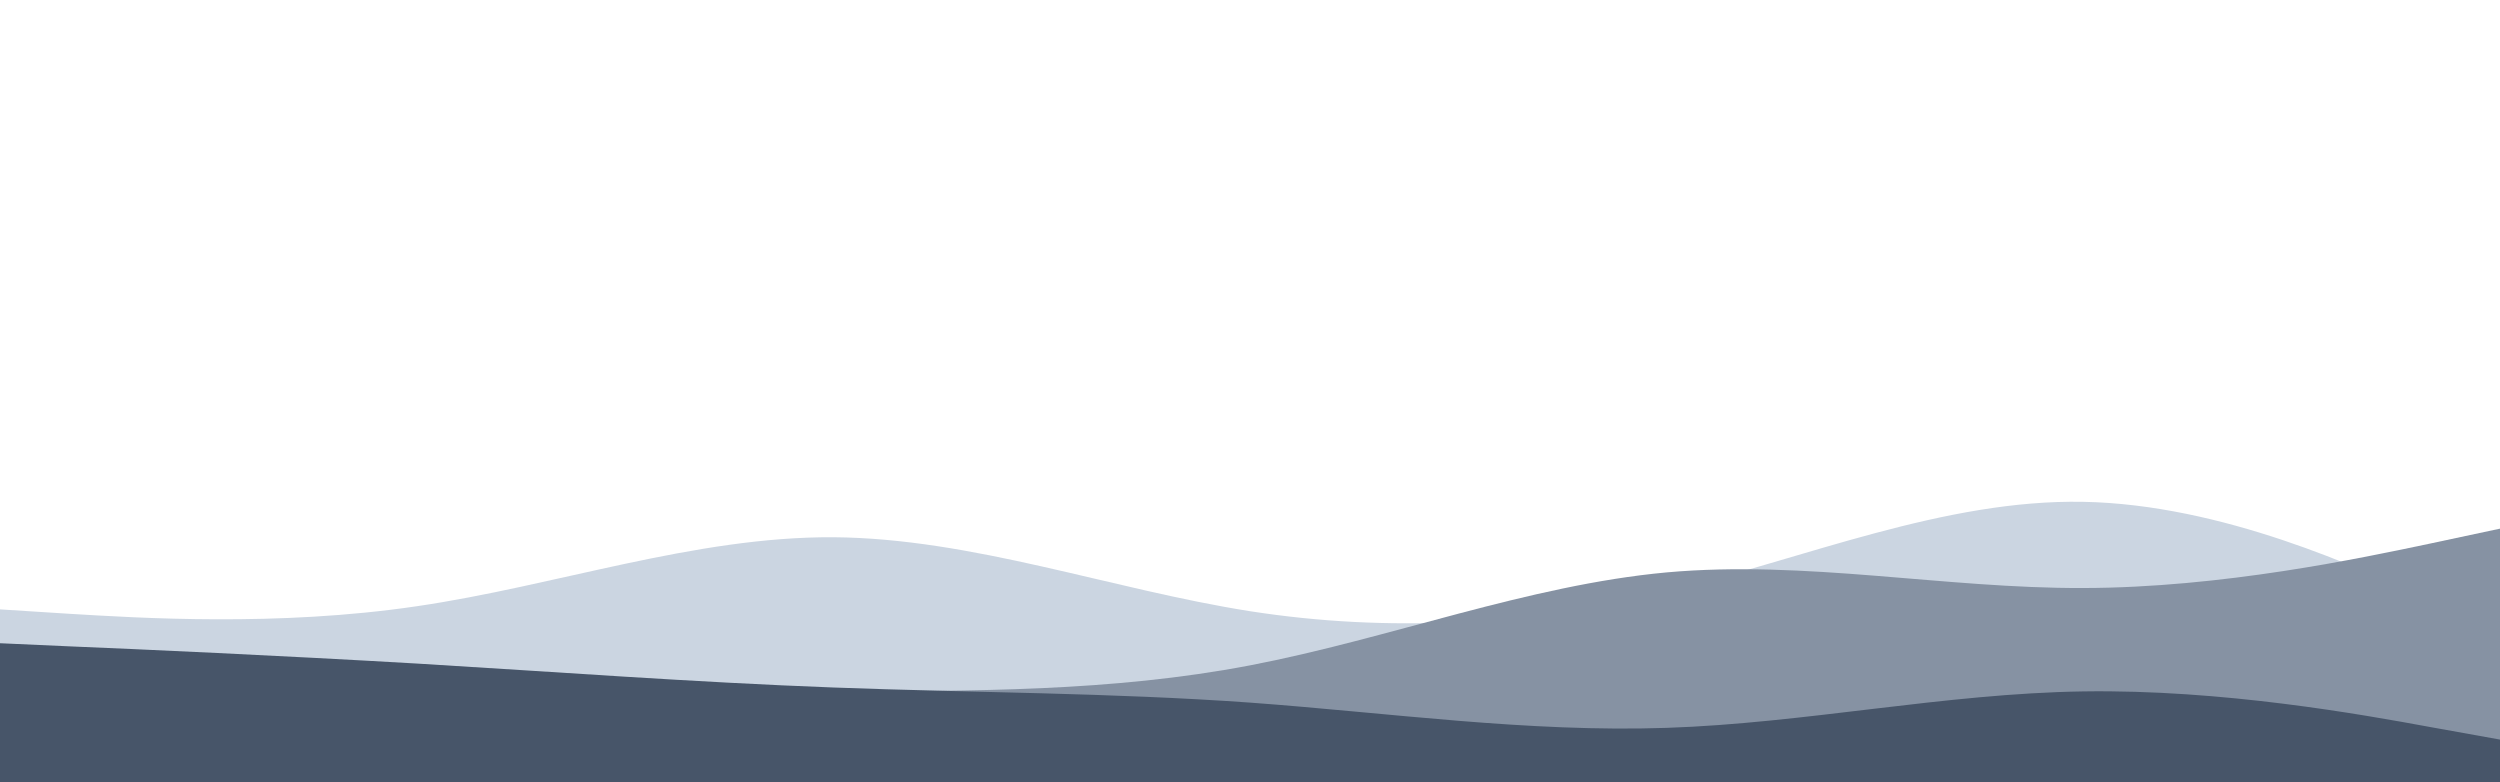
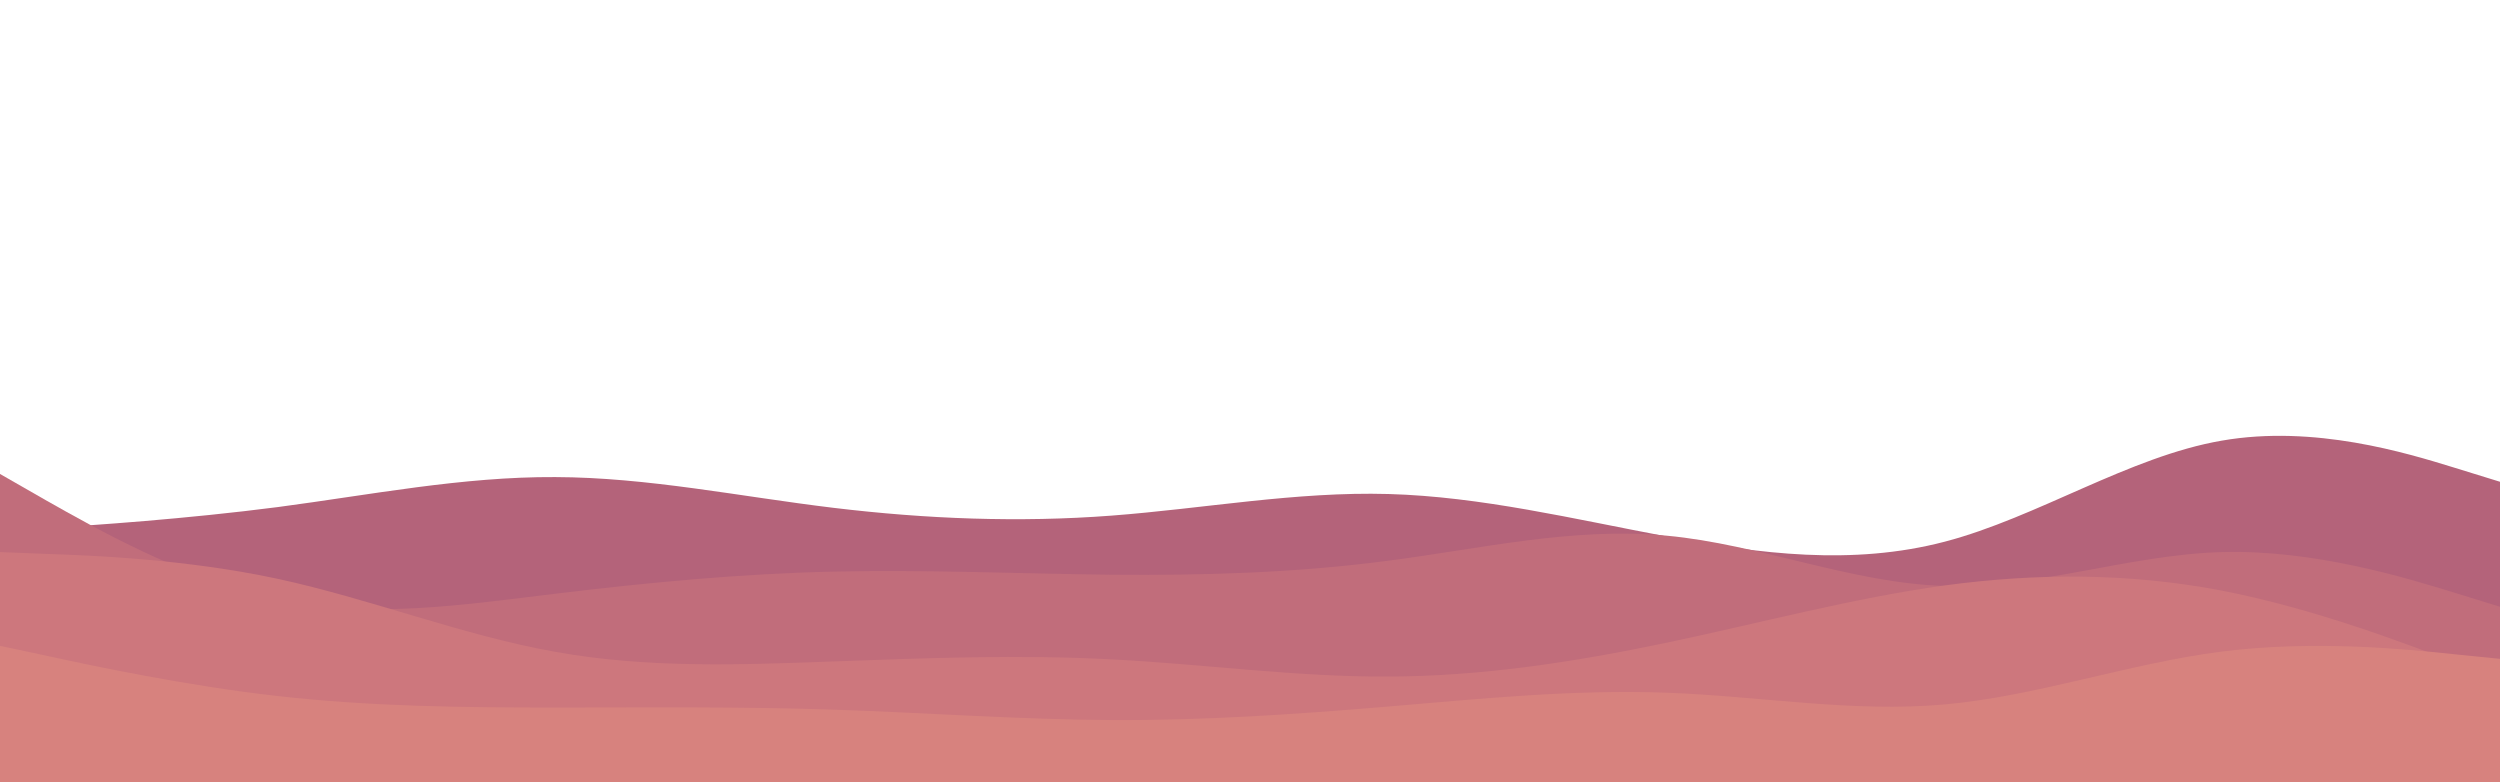
<svg xmlns="http://www.w3.org/2000/svg" id="visual" viewBox="0 0 960 300" width="960" height="300" version="1.1">
-   <path d="M0 234L26.7 235.7C53.3 237.3 106.7 240.7 160 232.8C213.3 225 266.7 206 320 206.3C373.3 206.7 426.7 226.3 480 234.7C533.3 243 586.7 240 640 227.2C693.3 214.3 746.7 191.7 800 192.7C853.3 193.7 906.7 218.3 933.3 230.7L960 243L960 301L933.3 301C906.7 301 853.3 301 800 301C746.7 301 693.3 301 640 301C586.7 301 533.3 301 480 301C426.7 301 373.3 301 320 301C266.7 301 213.3 301 160 301C106.7 301 53.3 301 26.7 301L0 301Z" fill="#cbd5e1" />
-   <path d="M0 265L26.7 265.3C53.3 265.7 106.7 266.3 160 266.3C213.3 266.3 266.7 265.7 320 265.5C373.3 265.3 426.7 265.7 480 255.5C533.3 245.3 586.7 224.7 640 219.8C693.3 215 746.7 226 800 225.8C853.3 225.7 906.7 214.3 933.3 208.7L960 203L960 301L933.3 301C906.7 301 853.3 301 800 301C746.7 301 693.3 301 640 301C586.7 301 533.3 301 480 301C426.7 301 373.3 301 320 301C266.7 301 213.3 301 160 301C106.7 301 53.3 301 26.7 301L0 301Z" fill="#8692a3" />
-   <path d="M0 247L26.7 248.2C53.3 249.3 106.7 251.7 160 254.8C213.3 258 266.7 262 320 264C373.3 266 426.7 266 480 269.8C533.3 273.7 586.7 281.3 640 279.5C693.3 277.7 746.7 266.3 800 265.5C853.3 264.7 906.7 274.3 933.3 279.2L960 284L960 301L933.3 301C906.7 301 853.3 301 800 301C746.7 301 693.3 301 640 301C586.7 301 533.3 301 480 301C426.7 301 373.3 301 320 301C266.7 301 213.3 301 160 301C106.7 301 53.3 301 26.7 301L0 301Z" fill="#475569" />
+   <path d="M0 204L17.8 202.8C35.7 201.7 71.3 199.3 106.8 194.7C142.3 190 177.7 183 213.2 183.2C248.7 183.3 284.3 190.7 320 195C355.7 199.3 391.3 200.7 426.8 198C462.3 195.3 497.7 188.7 533.2 189.7C568.7 190.7 604.3 199.3 640 206C675.7 212.7 711.3 217.3 746.8 208C782.3 198.7 817.7 175.3 853.2 169.2C888.7 163 924.3 174 942.2 179.5L960 185L960 301L942.2 301C924.3 301 888.7 301 853.2 301C817.7 301 782.3 301 746.8 301C711.3 301 675.7 301 640 301C604.3 301 568.7 301 533.2 301C497.7 301 462.3 301 426.8 301C391.3 301 355.7 301 320 301C284.3 301 248.7 301 213.2 301C177.7 301 142.3 301 106.8 301C71.3 301 35.7 301 17.8 301L0 301Z" fill="#b4637a" />
+   <path d="M0 182L17.8 192.2C35.7 202.3 71.3 222.7 106.8 230.2C142.3 237.7 177.7 232.3 213.2 228C248.7 223.7 284.3 220.3 320 219.5C355.7 218.7 391.3 220.3 426.8 220.7C462.3 221 497.7 220 533.2 215.3C568.7 210.7 604.3 202.3 640 205.7C675.7 209 711.3 224 746.8 225C782.3 226 817.7 213 853.2 212C888.7 211 924.3 222 942.2 227.5L960 233L960 301L942.2 301C924.3 301 888.7 301 853.2 301C817.7 301 782.3 301 746.8 301C711.3 301 675.7 301 640 301C604.3 301 568.7 301 533.2 301C497.7 301 462.3 301 426.8 301C391.3 301 355.7 301 320 301C284.3 301 248.7 301 213.2 301C177.7 301 142.3 301 106.8 301C71.3 301 35.7 301 17.8 301L0 301Z" fill="#c16d7b" />
+   <path d="M0 212L17.8 212.7C35.7 213.3 71.3 214.7 106.8 222.3C142.3 230 177.7 244 213.2 250.3C248.7 256.7 284.3 255.3 320 254C355.7 252.7 391.3 251.3 426.8 253.2C462.3 255 497.7 260 533.2 259.8C568.7 259.7 604.3 254.3 640 246.8C675.7 239.3 711.3 229.7 746.8 224.8C782.3 220 817.7 220 853.2 226.8C888.7 233.7 924.3 247.3 942.2 254.2L960 261L960 301L942.2 301C924.3 301 888.7 301 853.2 301C817.7 301 782.3 301 746.8 301C711.3 301 675.7 301 640 301C604.3 301 568.7 301 533.2 301C497.7 301 462.3 301 426.8 301C391.3 301 355.7 301 320 301C284.3 301 248.7 301 213.2 301C177.7 301 142.3 301 106.8 301C71.3 301 35.7 301 17.8 301L0 301Z" fill="#cd777d" />
+   <path d="M0 248L17.8 251.8C35.7 255.7 71.3 263.3 106.8 267.3C142.3 271.3 177.7 271.7 213.2 271.7C248.7 271.7 284.3 271.3 320 272.5C355.7 273.7 391.3 276.3 426.8 276.5C462.3 276.7 497.7 274.3 533.2 271.3C568.7 268.3 604.3 264.7 640 266C675.7 267.3 711.3 273.7 746.8 270.5C782.3 267.3 817.7 254.7 853.2 250.2C888.7 245.7 924.3 249.3 942.2 251.2L960 253L960 301L942.2 301C924.3 301 888.7 301 853.2 301C817.7 301 782.3 301 746.8 301C711.3 301 675.7 301 640 301C604.3 301 568.7 301 533.2 301C497.7 301 462.3 301 426.8 301C391.3 301 355.7 301 320 301C284.3 301 248.7 301 213.2 301C177.7 301 142.3 301 106.8 301C71.3 301 35.7 301 17.8 301L0 301Z" fill="#d7827e" />
</svg>
